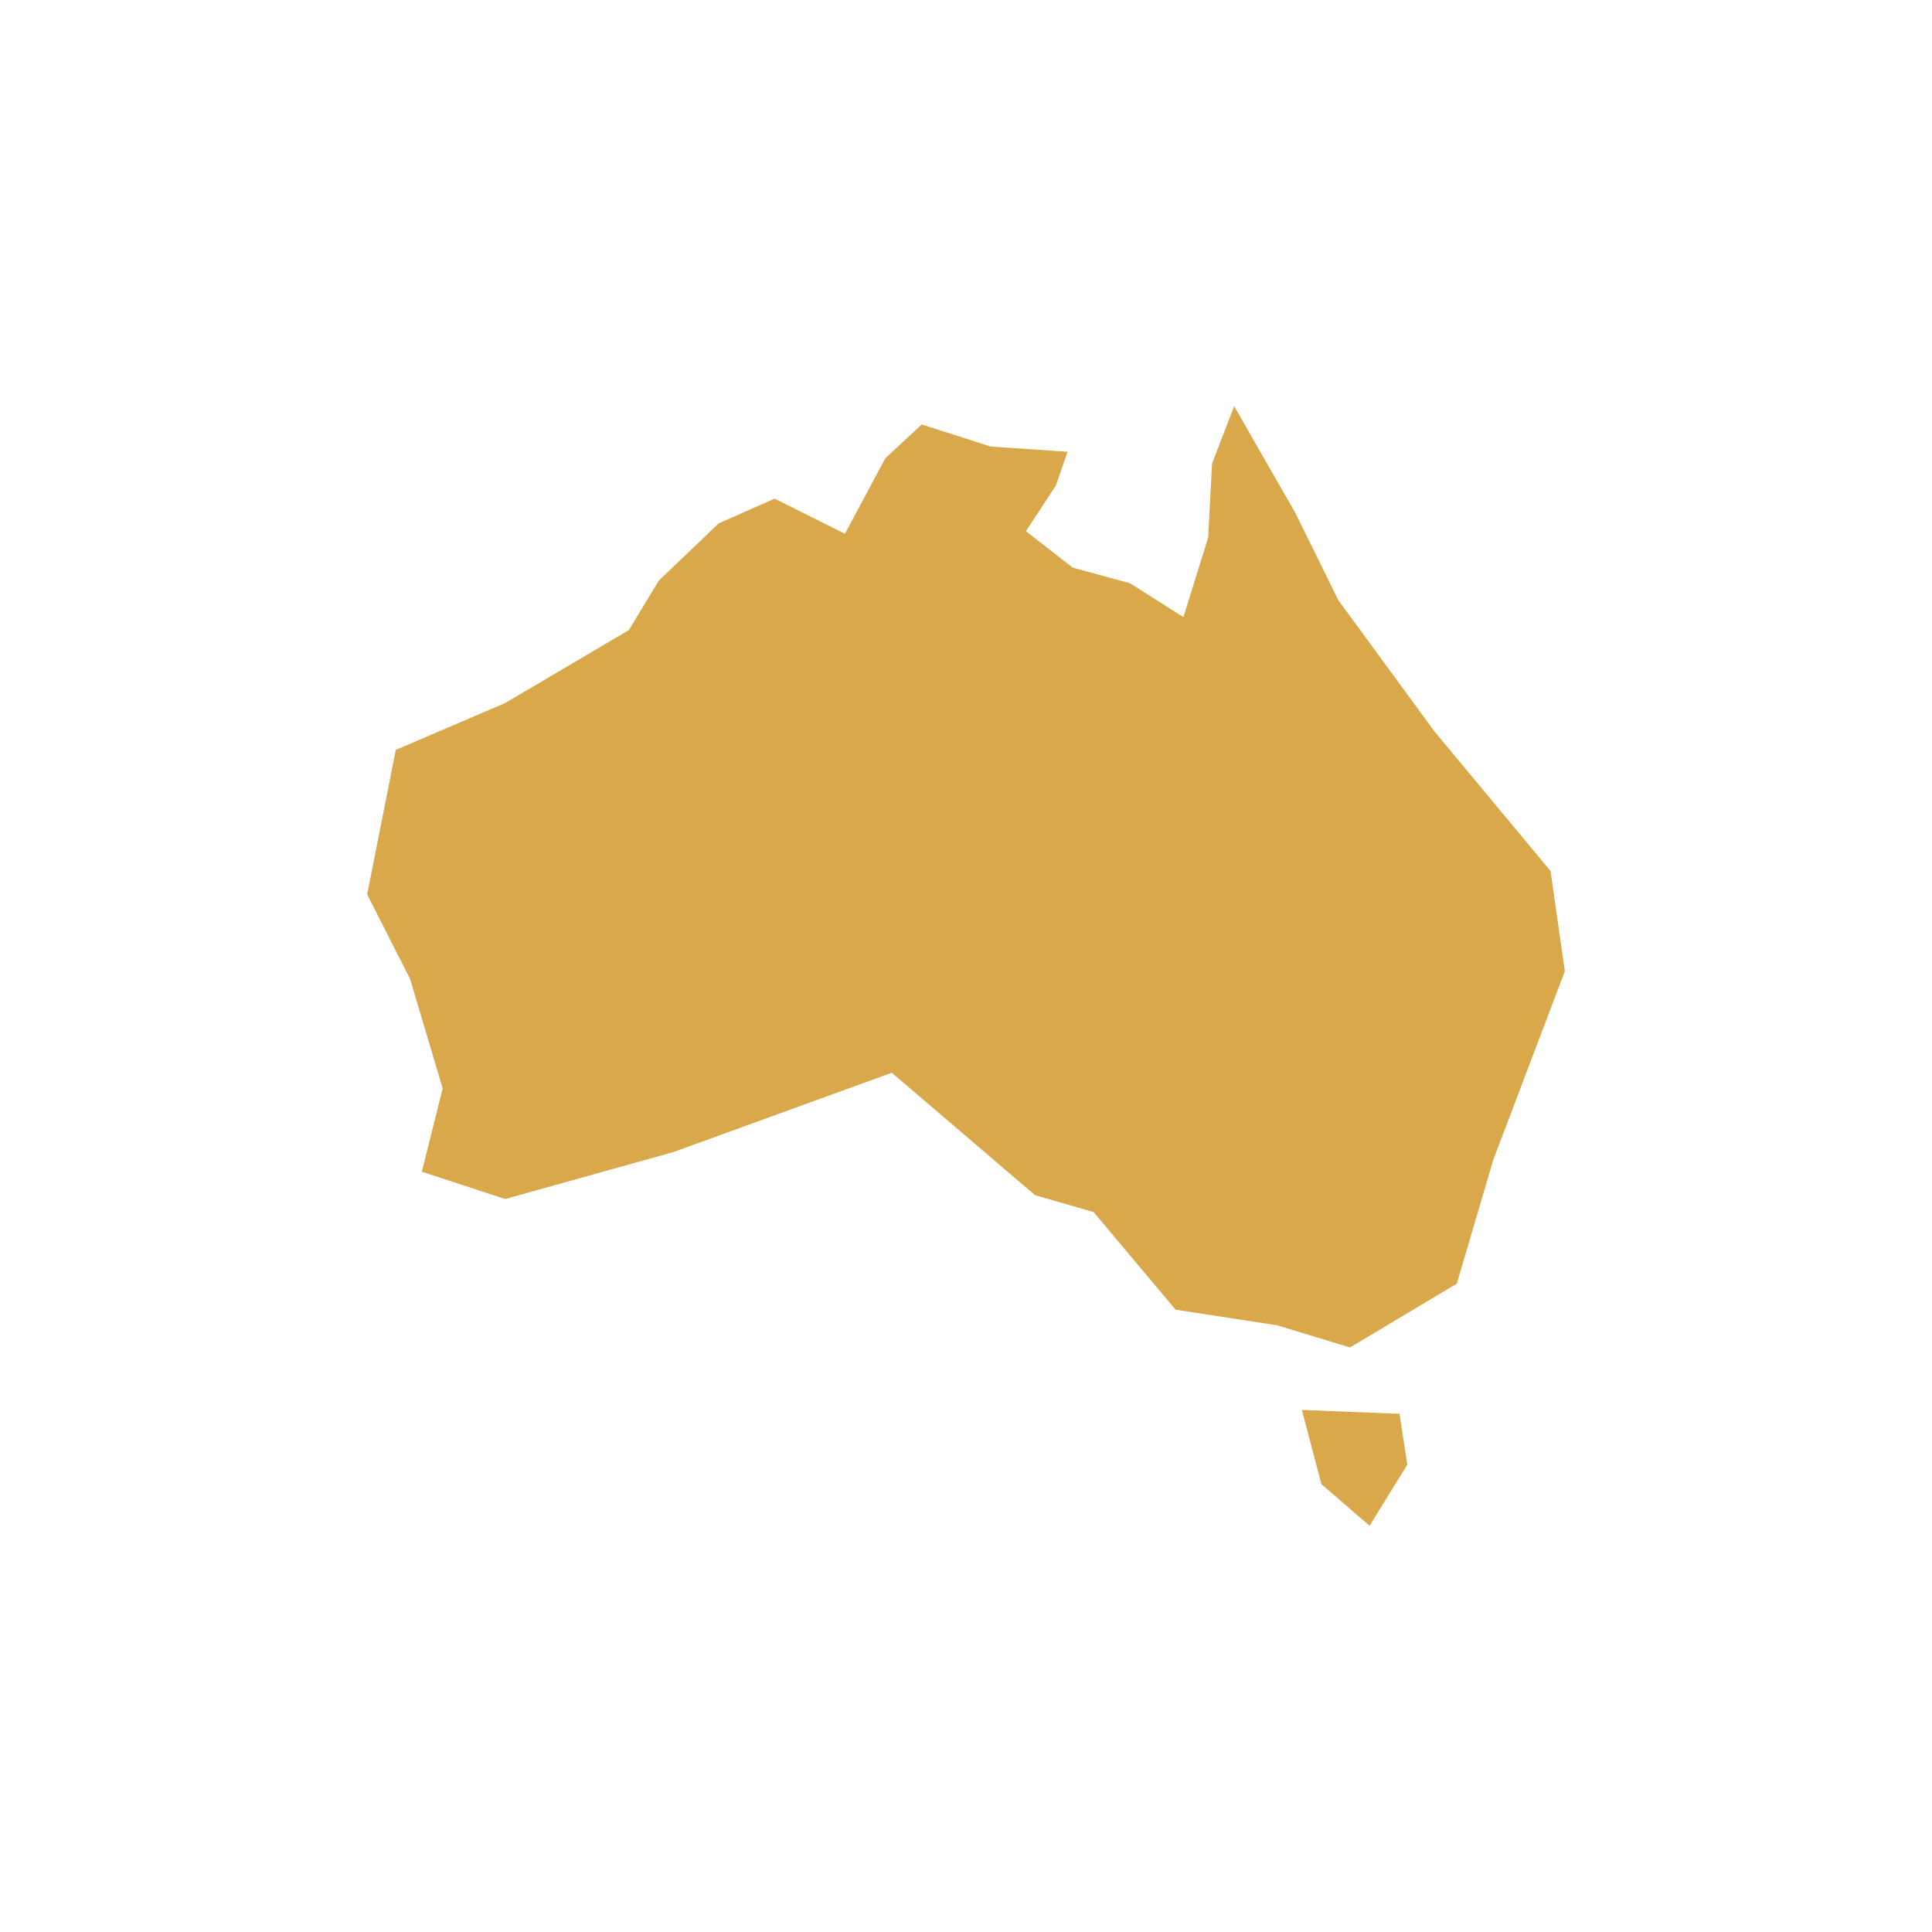
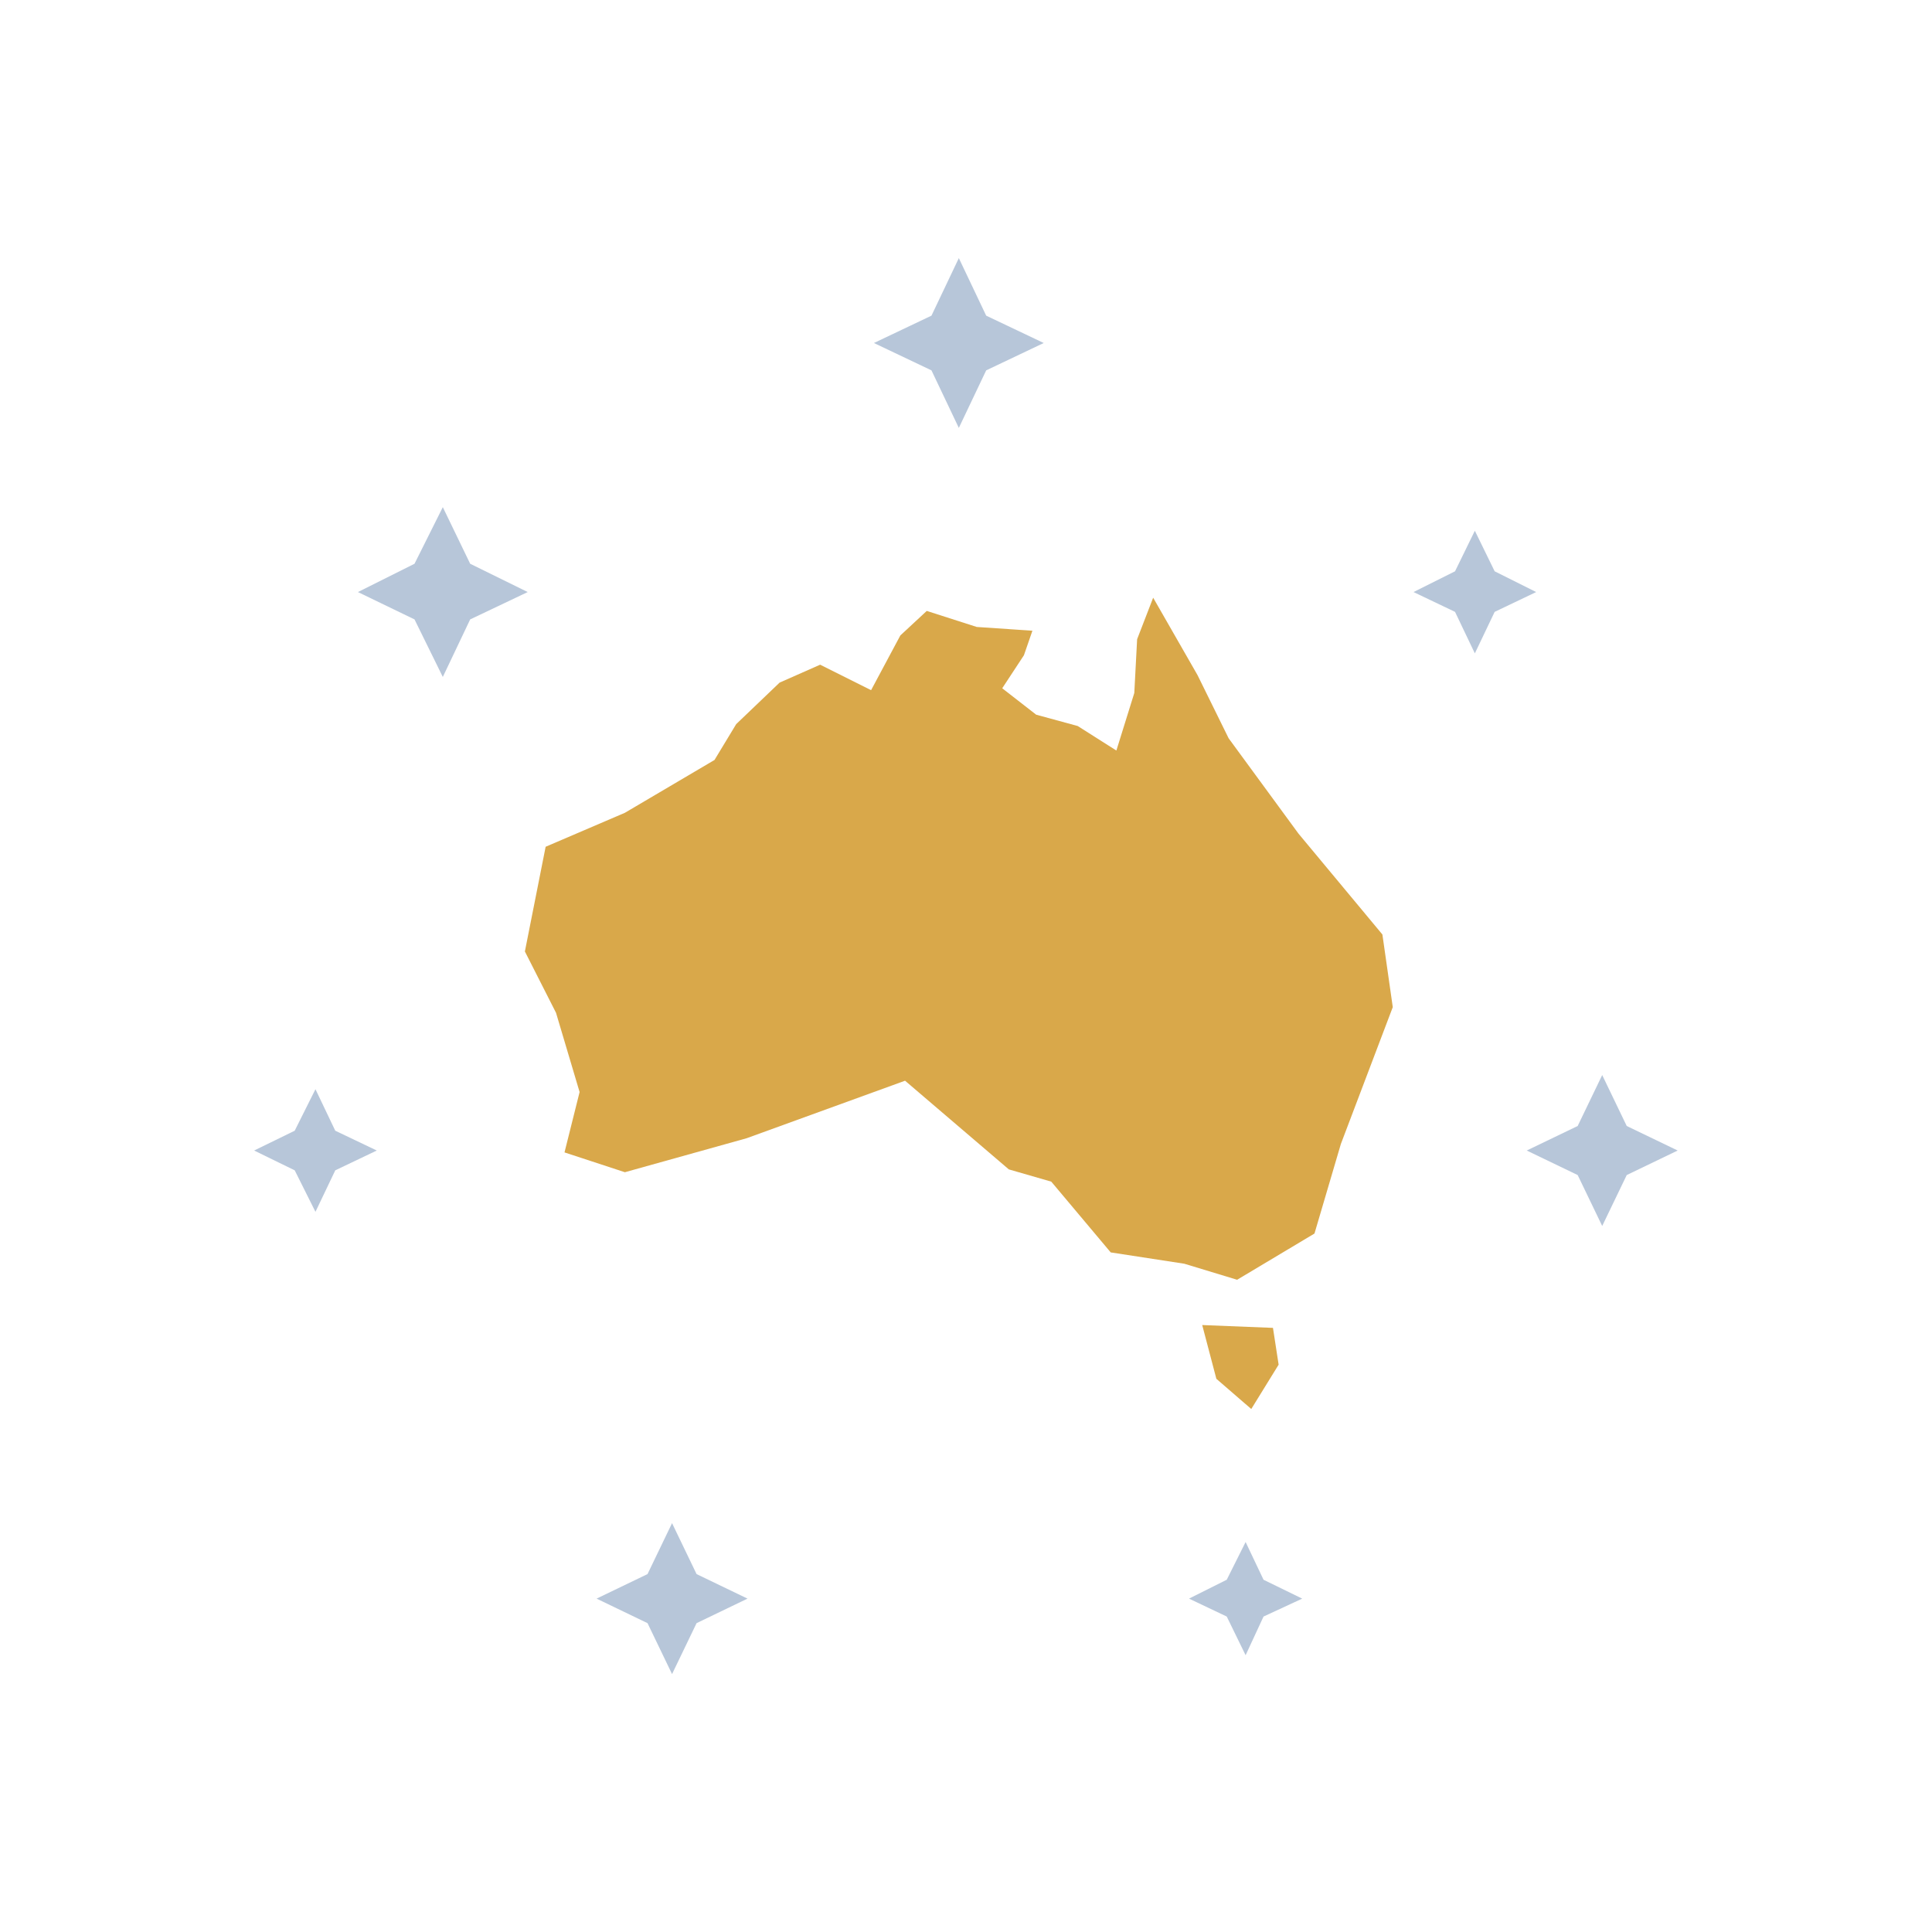
<svg xmlns="http://www.w3.org/2000/svg" width="1024" height="1024" viewBox="0 0 1024 1024">
-   <g fill="#D9A84A" transform="translate(-95.2 -40.0) scale(6.9) translate(0 14)">
-     <path d="M108.6 23.0L113.3 31.2L116.6 37.9L124.0 48.0L132.9 58.7L134.0 66.4L128.5 80.9L125.7 90.4L117.5 95.3L111.9 93.6L104.1 92.4L97.8 84.9L93.3 83.6L82.3 74.2L65.5 80.3L52.6 83.9L46.2 81.8L47.8 75.4L45.3 67.0L42.0 60.5L44.2 49.4L52.6 45.8L62.1 40.2L64.4 36.4L69.0 32.0L73.3 30.1L78.7 32.8L81.8 27.0L84.6 24.4L89.9 26.1L95.8 26.5L94.9 29.1L92.6 32.6L96.2 35.4L100.6 36.6L104.7 39.2L106.6 33.1L106.9 27.4Z" />
-     <path d="M113.8 100.1L121.3 100.4L121.9 104.3L119.0 109.0L115.3 105.8Z" />
+   <g transform="translate(68.2 131.8) scale(5.0)">
+     <g fill="#D9A84A" transform="translate(0 14)">
+       <path d="M108.6 23.0L113.3 31.2L116.6 37.9L124.0 48.0L132.9 58.7L134.0 66.4L128.5 80.9L125.7 90.4L117.5 95.3L111.9 93.6L104.1 92.4L97.8 84.9L93.3 83.6L82.3 74.2L65.5 80.3L52.6 83.9L46.2 81.8L47.8 75.4L45.3 67.0L42.0 60.5L44.2 49.4L52.6 45.8L62.1 40.2L64.4 36.4L69.0 32.0L73.3 30.1L78.7 32.8L81.8 27.0L84.6 24.4L89.9 26.1L95.8 26.5L94.9 29.1L92.6 32.6L96.2 35.4L100.6 36.6L104.7 39.2L106.6 33.1L106.9 27.4Z" />
+       <path d="M113.8 100.1L121.3 100.4L121.9 104.3L119.0 109.0L115.3 105.8Z" />
+     </g>
+     <g fill="#B7C6D9">
+       <path d="M 88.0 1.0 L 90.9 7.1 L 97.0 10.0 L 90.9 12.9 L 88.0 19.0 L 85.1 12.9 L 79.0 10.0 L 85.1 7.1 Z" />
+       <path d="M 142.7 29.9 L 144.8 34.2 L 149.2 36.4 L 144.8 38.5 L 142.7 42.9 L 140.6 38.5 L 136.2 36.4 L 140.6 34.2 Z" />
+       <path d="M 156.2 87.6 L 158.8 93.0 L 164.2 95.6 L 158.8 98.2 L 156.2 103.6 L 153.6 98.2 L 148.2 95.6 L 153.6 93.0 Z" />
+       <path d="M 118.4 137.1 L 120.3 141.1 L 124.4 143.1 L 120.3 145.0 L 118.4 149.1 L 116.4 145.0 L 112.4 143.1 L 116.4 141.1 Z" />
+       <path d="M 57.6 135.1 L 60.2 140.5 L 65.6 143.1 L 60.2 145.7 L 57.6 151.1 L 55.0 145.7 L 49.6 143.1 L 55.0 140.5 Z" />
+       <path d="M 19.8 89.1 L 21.9 93.5 L 26.3 95.6 L 21.9 97.7 L 19.8 102.1 L 17.6 97.7 L 13.3 95.6 L 17.6 93.5 Z" />
+       <path d="M 33.3 27.4 L 36.2 33.4 L 42.3 36.4 L 36.2 39.3 L 33.3 45.4 L 30.3 39.3 L 24.3 36.4 L 30.3 33.4 Z" />
+     </g>
  </g>
</svg>
